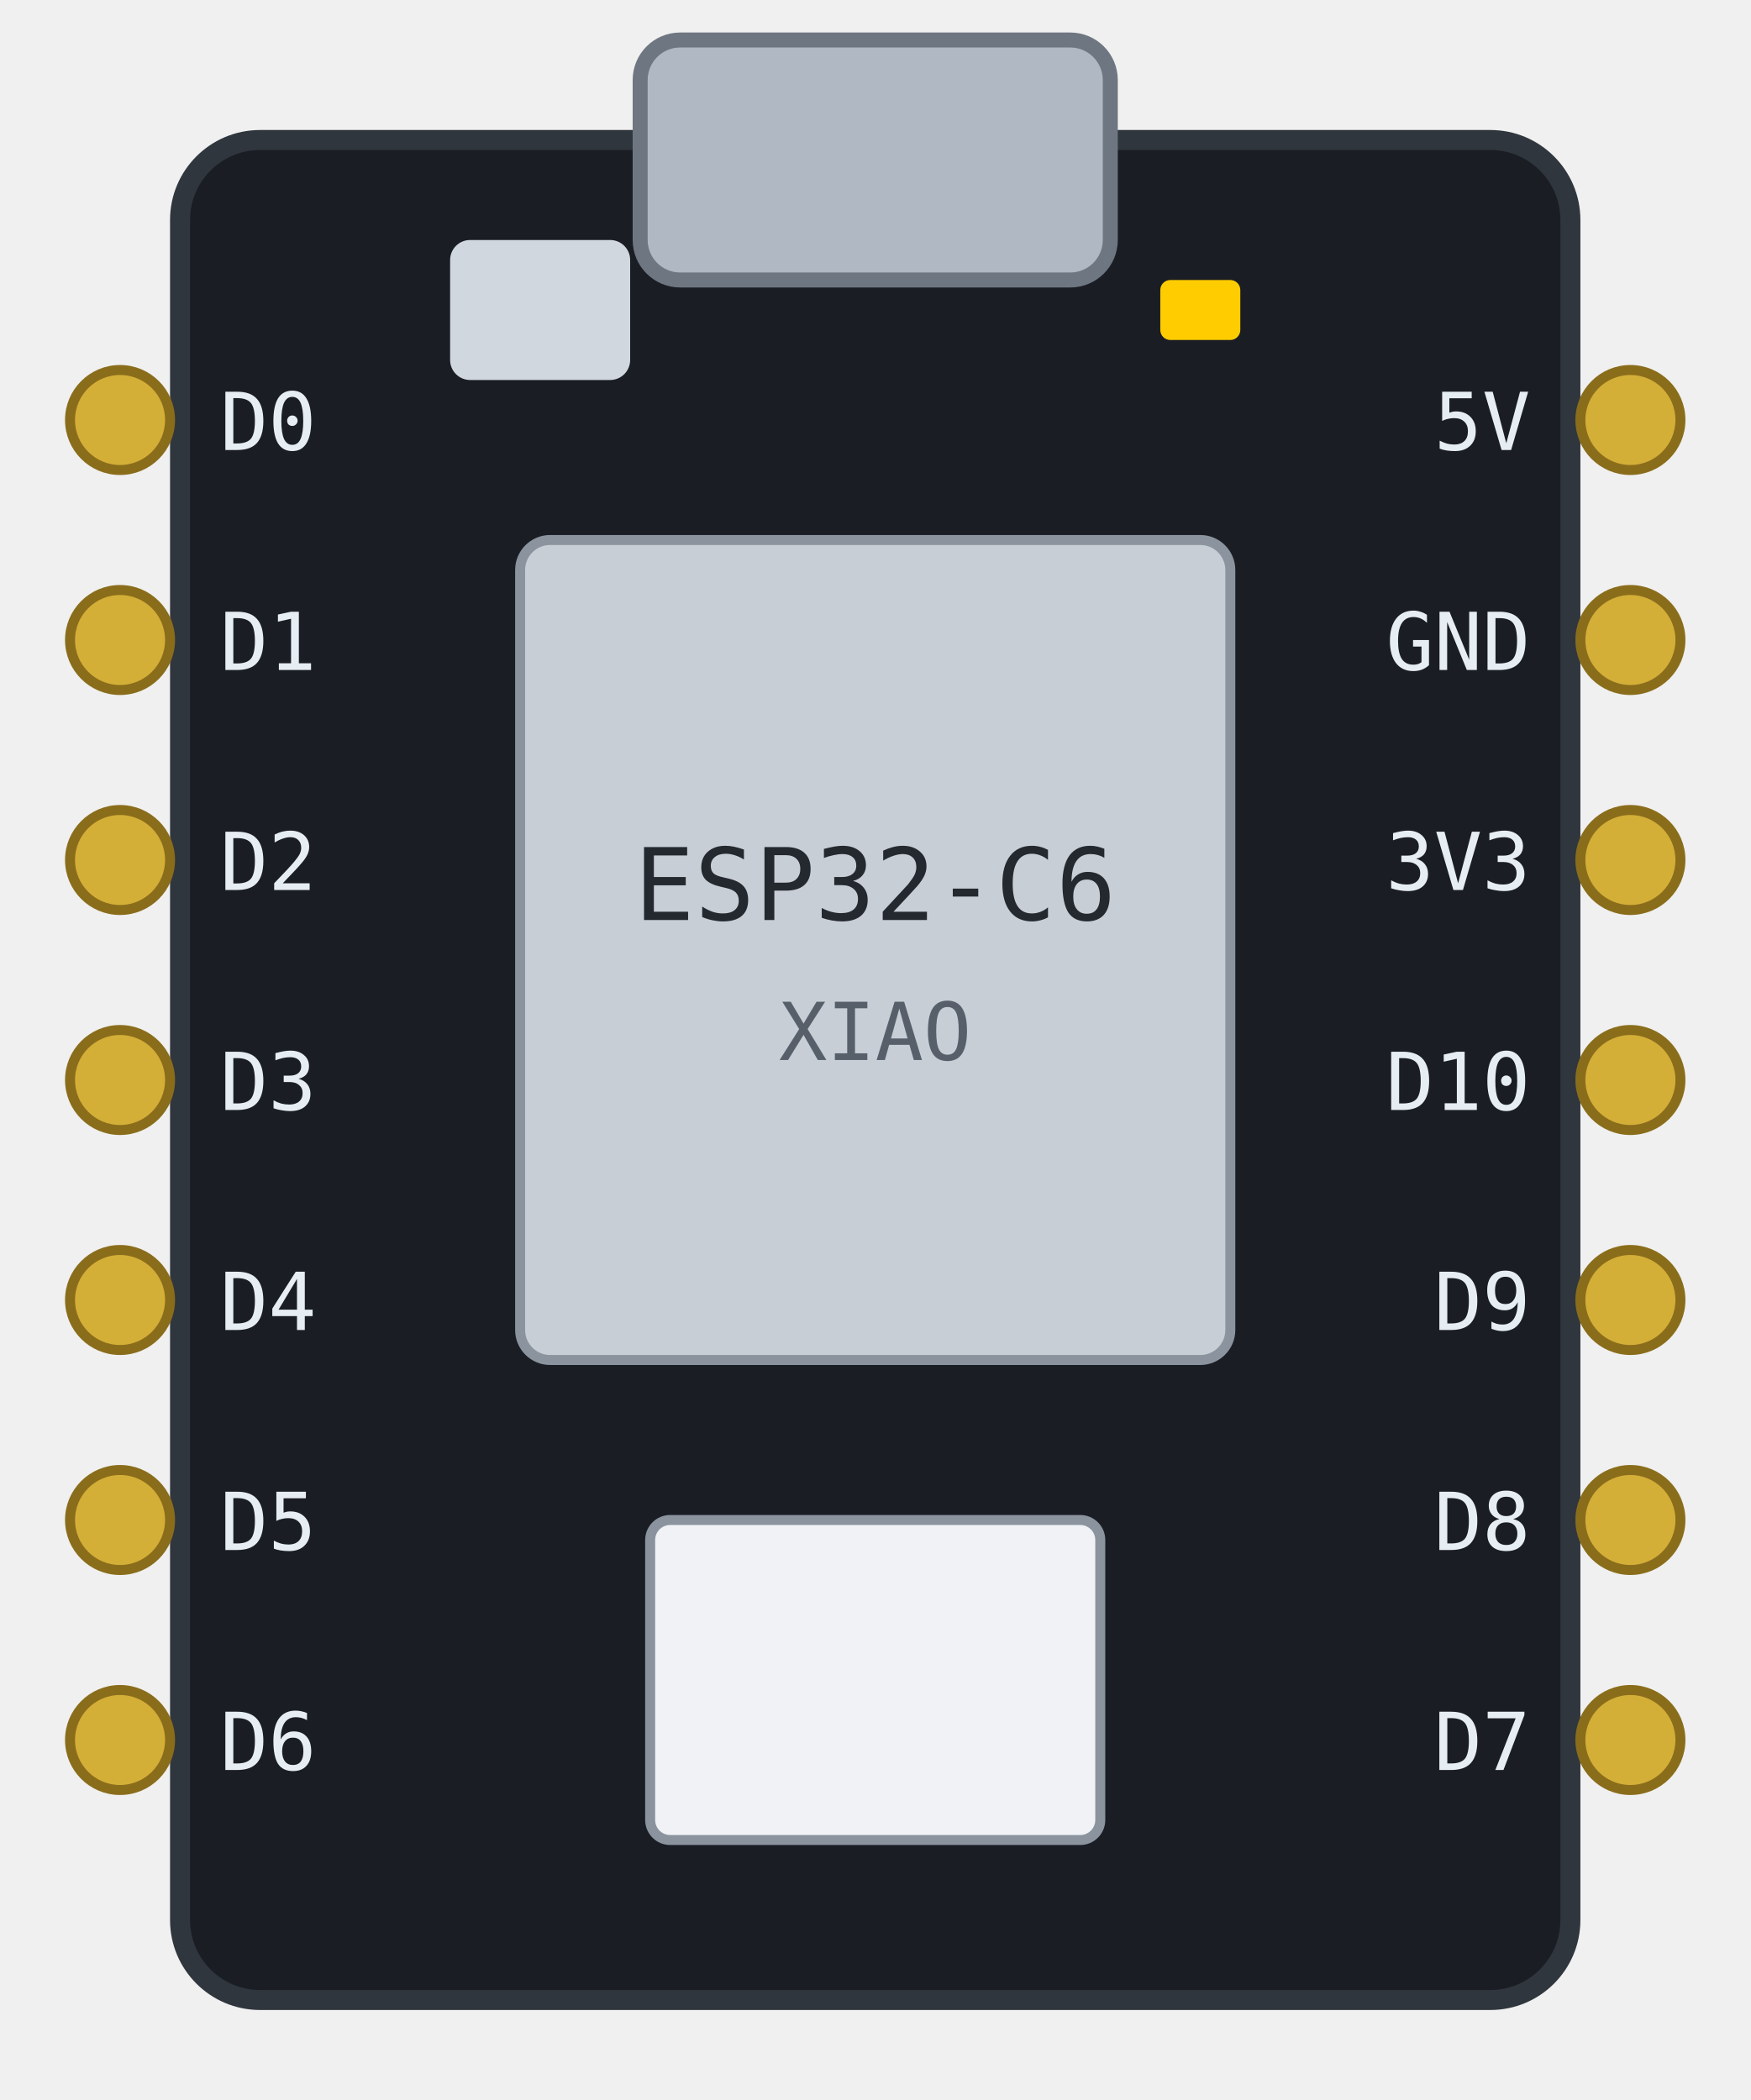
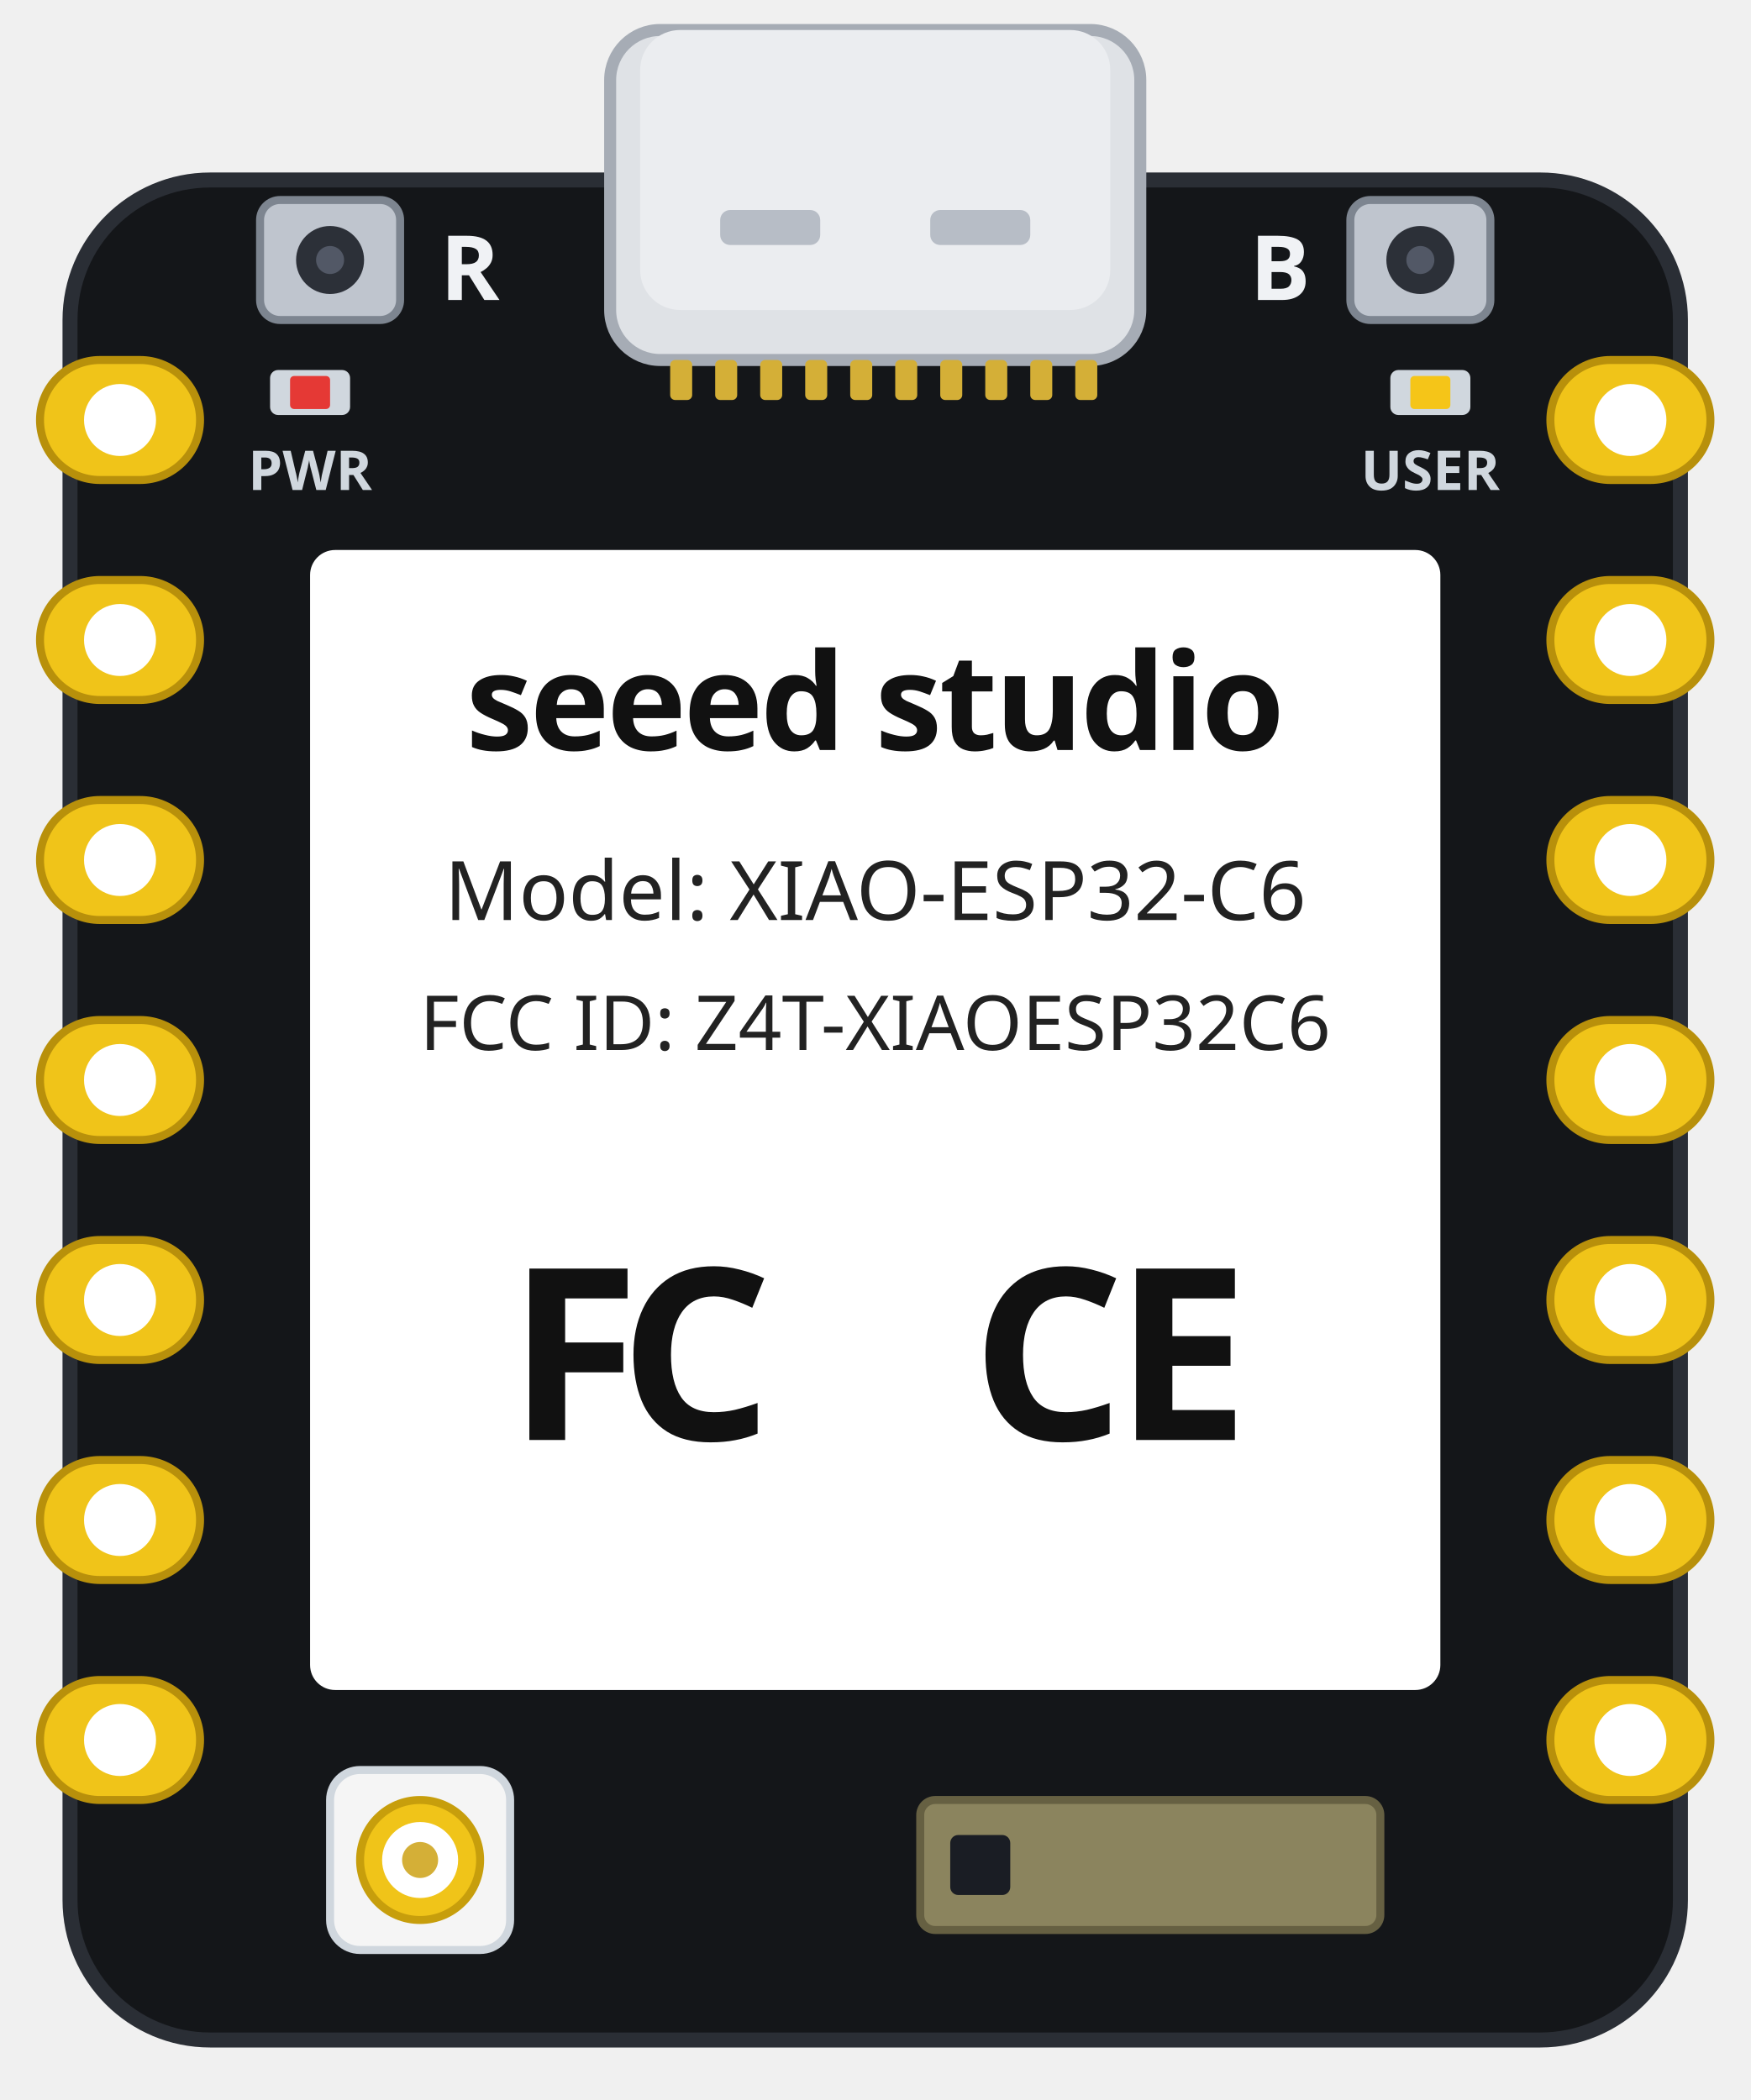
<svg xmlns="http://www.w3.org/2000/svg" viewBox="0 0 175 210" width="175" height="210">
-   <rect x="18" y="14" width="139" height="186" rx="8" fill="#1a1d24" stroke="#30363d" stroke-width="2" />
-   <rect x="64" y="4" width="47" height="24" rx="4" fill="#b0b8c4" stroke="#6e7681" stroke-width="1.5" />
-   <rect x="52" y="54" width="71" height="82" rx="3" fill="#c8ced6" stroke="#8b949e" stroke-width="1" />
-   <text x="87.5" y="92" font-family="monospace" font-size="10" fill="#24292f" text-anchor="middle">ESP32-C6</text>
-   <text x="87.5" y="106" font-family="monospace" font-size="8" fill="#57606a" text-anchor="middle">XIAO</text>
-   <rect x="65" y="152" width="45" height="32" rx="2" fill="#f0f2f5" stroke="#8b949e" stroke-width="1" />
-   <rect x="45" y="24" width="18" height="14" rx="2" fill="#d0d7de" />
-   <rect x="116" y="28" width="8" height="6" rx="1" fill="#ffcc00" />
-   <g fill="#d4af37" stroke="#8a6d1b" stroke-width="1">
-     <circle cx="12" cy="42" r="5" />
-     <circle cx="12" cy="64" r="5" />
-     <circle cx="12" cy="86" r="5" />
-     <circle cx="12" cy="108" r="5" />
-     <circle cx="12" cy="130" r="5" />
-     <circle cx="12" cy="152" r="5" />
-     <circle cx="12" cy="174" r="5" />
-     <circle cx="163" cy="42" r="5" />
-     <circle cx="163" cy="64" r="5" />
-     <circle cx="163" cy="86" r="5" />
-     <circle cx="163" cy="108" r="5" />
-     <circle cx="163" cy="130" r="5" />
-     <circle cx="163" cy="152" r="5" />
-     <circle cx="163" cy="174" r="5" />
+   <rect x="7" y="18" width="161" height="186" rx="14" fill="#141619" stroke="#2a2e35" stroke-width="1.5" />
+   <rect x="61" y="3" width="53" height="33" rx="5" fill="#dfe2e6" stroke="#a6acb5" stroke-width="1.2" />
+   <rect x="64" y="3" width="47" height="28" rx="4" fill="#ebedf0" />
+   <rect x="72" y="21" width="10" height="3.5" rx="1" fill="#b7bdc6" />
+   <rect x="93" y="21" width="10" height="3.5" rx="1" fill="#b7bdc6" />
+   <g fill="#d4af37">
+     <rect x="67" y="36" width="2.2" height="4" rx="0.5" />
+     <rect x="71.5" y="36" width="2.2" height="4" rx="0.5" />
+     <rect x="76" y="36" width="2.2" height="4" rx="0.5" />
+     <rect x="80.5" y="36" width="2.2" height="4" rx="0.5" />
+     <rect x="85" y="36" width="2.2" height="4" rx="0.5" />
+     <rect x="89.5" y="36" width="2.2" height="4" rx="0.5" />
+     <rect x="94" y="36" width="2.2" height="4" rx="0.5" />
+     <rect x="98.5" y="36" width="2.2" height="4" rx="0.5" />
+     <rect x="103" y="36" width="2.2" height="4" rx="0.5" />
+     <rect x="107.5" y="36" width="2.2" height="4" rx="0.5" />
  </g>
-   <g font-family="monospace" font-size="8" fill="#e6edf3">
-     <text x="22" y="45">D0</text>
-     <text x="22" y="67">D1</text>
-     <text x="22" y="89">D2</text>
-     <text x="22" y="111">D3</text>
-     <text x="22" y="133">D4</text>
-     <text x="22" y="155">D5</text>
-     <text x="22" y="177">D6</text>
-     <text x="153" y="45" text-anchor="end">5V</text>
-     <text x="153" y="67" text-anchor="end">GND</text>
-     <text x="153" y="89" text-anchor="end">3V3</text>
-     <text x="153" y="111" text-anchor="end">D10</text>
-     <text x="153" y="133" text-anchor="end">D9</text>
-     <text x="153" y="155" text-anchor="end">D8</text>
-     <text x="153" y="177" text-anchor="end">D7</text>
+   <rect x="26" y="20" width="14" height="12" rx="2" fill="#bfc5ce" stroke="#7d8590" stroke-width="0.8" />
+   <circle cx="33" cy="26" r="3.4" fill="#2c3038" />
+   <circle cx="33" cy="26" r="1.4" fill="#525866" />
+   <text x="44" y="30" font-family="sans-serif" font-weight="bold" font-size="9" fill="#f0f2f5">R</text>
+   <rect x="135" y="20" width="14" height="12" rx="2" fill="#bfc5ce" stroke="#7d8590" stroke-width="0.8" />
+   <circle cx="142" cy="26" r="3.4" fill="#2c3038" />
+   <circle cx="142" cy="26" r="1.4" fill="#525866" />
+   <text x="131" y="30" font-family="sans-serif" font-weight="bold" font-size="9" fill="#f0f2f5" text-anchor="end">B</text>
+   <rect x="27" y="37" width="8" height="4.5" rx="0.8" fill="#d0d7de" />
+   <rect x="29" y="37.6" width="4" height="3.3" rx="0.4" fill="#e53935" />
+   <text x="31" y="49" font-family="sans-serif" font-weight="bold" font-size="5.5" fill="#d0d7de" text-anchor="middle">PWR</text>
+   <rect x="139" y="37" width="8" height="4.5" rx="0.8" fill="#d0d7de" />
+   <rect x="141" y="37.6" width="4" height="3.3" rx="0.4" fill="#f5c518" />
+   <text x="143" y="49" font-family="sans-serif" font-weight="bold" font-size="5.5" fill="#d0d7de" text-anchor="middle">USER</text>
+   <g fill="#f0c419" stroke="#b8900b" stroke-width="0.8">
+     <rect x="4" y="36" width="16" height="12" rx="6" />
+     <circle cx="12" cy="42" r="3.6" fill="#ffffff" stroke="none" />
+     <rect x="4" y="58" width="16" height="12" rx="6" />
+     <circle cx="12" cy="64" r="3.6" fill="#ffffff" stroke="none" />
+     <rect x="4" y="80" width="16" height="12" rx="6" />
+     <circle cx="12" cy="86" r="3.6" fill="#ffffff" stroke="none" />
+     <rect x="4" y="102" width="16" height="12" rx="6" />
+     <circle cx="12" cy="108" r="3.6" fill="#ffffff" stroke="none" />
+     <rect x="4" y="124" width="16" height="12" rx="6" />
+     <circle cx="12" cy="130" r="3.6" fill="#ffffff" stroke="none" />
+     <rect x="4" y="146" width="16" height="12" rx="6" />
+     <circle cx="12" cy="152" r="3.6" fill="#ffffff" stroke="none" />
+     <rect x="4" y="168" width="16" height="12" rx="6" />
+     <circle cx="12" cy="174" r="3.6" fill="#ffffff" stroke="none" />
+     <rect x="155" y="36" width="16" height="12" rx="6" />
+     <circle cx="163" cy="42" r="3.6" fill="#ffffff" stroke="none" />
+     <rect x="155" y="58" width="16" height="12" rx="6" />
+     <circle cx="163" cy="64" r="3.6" fill="#ffffff" stroke="none" />
+     <rect x="155" y="80" width="16" height="12" rx="6" />
+     <circle cx="163" cy="86" r="3.6" fill="#ffffff" stroke="none" />
+     <rect x="155" y="102" width="16" height="12" rx="6" />
+     <circle cx="163" cy="108" r="3.6" fill="#ffffff" stroke="none" />
+     <rect x="155" y="124" width="16" height="12" rx="6" />
+     <circle cx="163" cy="130" r="3.6" fill="#ffffff" stroke="none" />
+     <rect x="155" y="146" width="16" height="12" rx="6" />
+     <circle cx="163" cy="152" r="3.6" fill="#ffffff" stroke="none" />
+     <rect x="155" y="168" width="16" height="12" rx="6" />
+     <circle cx="163" cy="174" r="3.6" fill="#ffffff" stroke="none" />
  </g>
+   <rect x="31" y="55" width="113" height="114" rx="2.5" fill="#ffffff" />
+   <text x="87.5" y="75" font-family="sans-serif" font-weight="bold" font-size="13.5" fill="#111111" text-anchor="middle" letter-spacing="-0.3">seeed studio</text>
+   <text x="87.5" y="92" font-family="sans-serif" font-size="8.2" fill="#222222" text-anchor="middle">Model: XIAO-ESP32-C6</text>
+   <text x="87.5" y="105" font-family="sans-serif" font-size="7.6" fill="#222222" text-anchor="middle">FCC ID: Z4T-XIAOESP32C6</text>
+   <text x="64" y="144" font-family="sans-serif" font-weight="bold" font-size="24" fill="#111111" text-anchor="middle" letter-spacing="-2">FC</text>
+   <text x="111" y="144" font-family="sans-serif" font-weight="bold" font-size="24" fill="#111111" text-anchor="middle" letter-spacing="-1">CE</text>
+   <rect x="33" y="177" width="18" height="18" rx="3" fill="#f5f5f5" stroke="#d0d7de" stroke-width="0.8" />
+   <circle cx="42" cy="186" r="6" fill="#f0c419" stroke="#c79e0c" stroke-width="0.8" />
+   <circle cx="42" cy="186" r="3.8" fill="#ffffff" />
+   <circle cx="42" cy="186" r="1.8" fill="#d4af37" />
+   <rect x="92" y="180" width="46" height="13" rx="1.5" fill="#8b845e" stroke="#666042" stroke-width="0.8" />
+   <rect x="95" y="183.5" width="6" height="6" rx="0.8" fill="#1a1d24" />
</svg>
